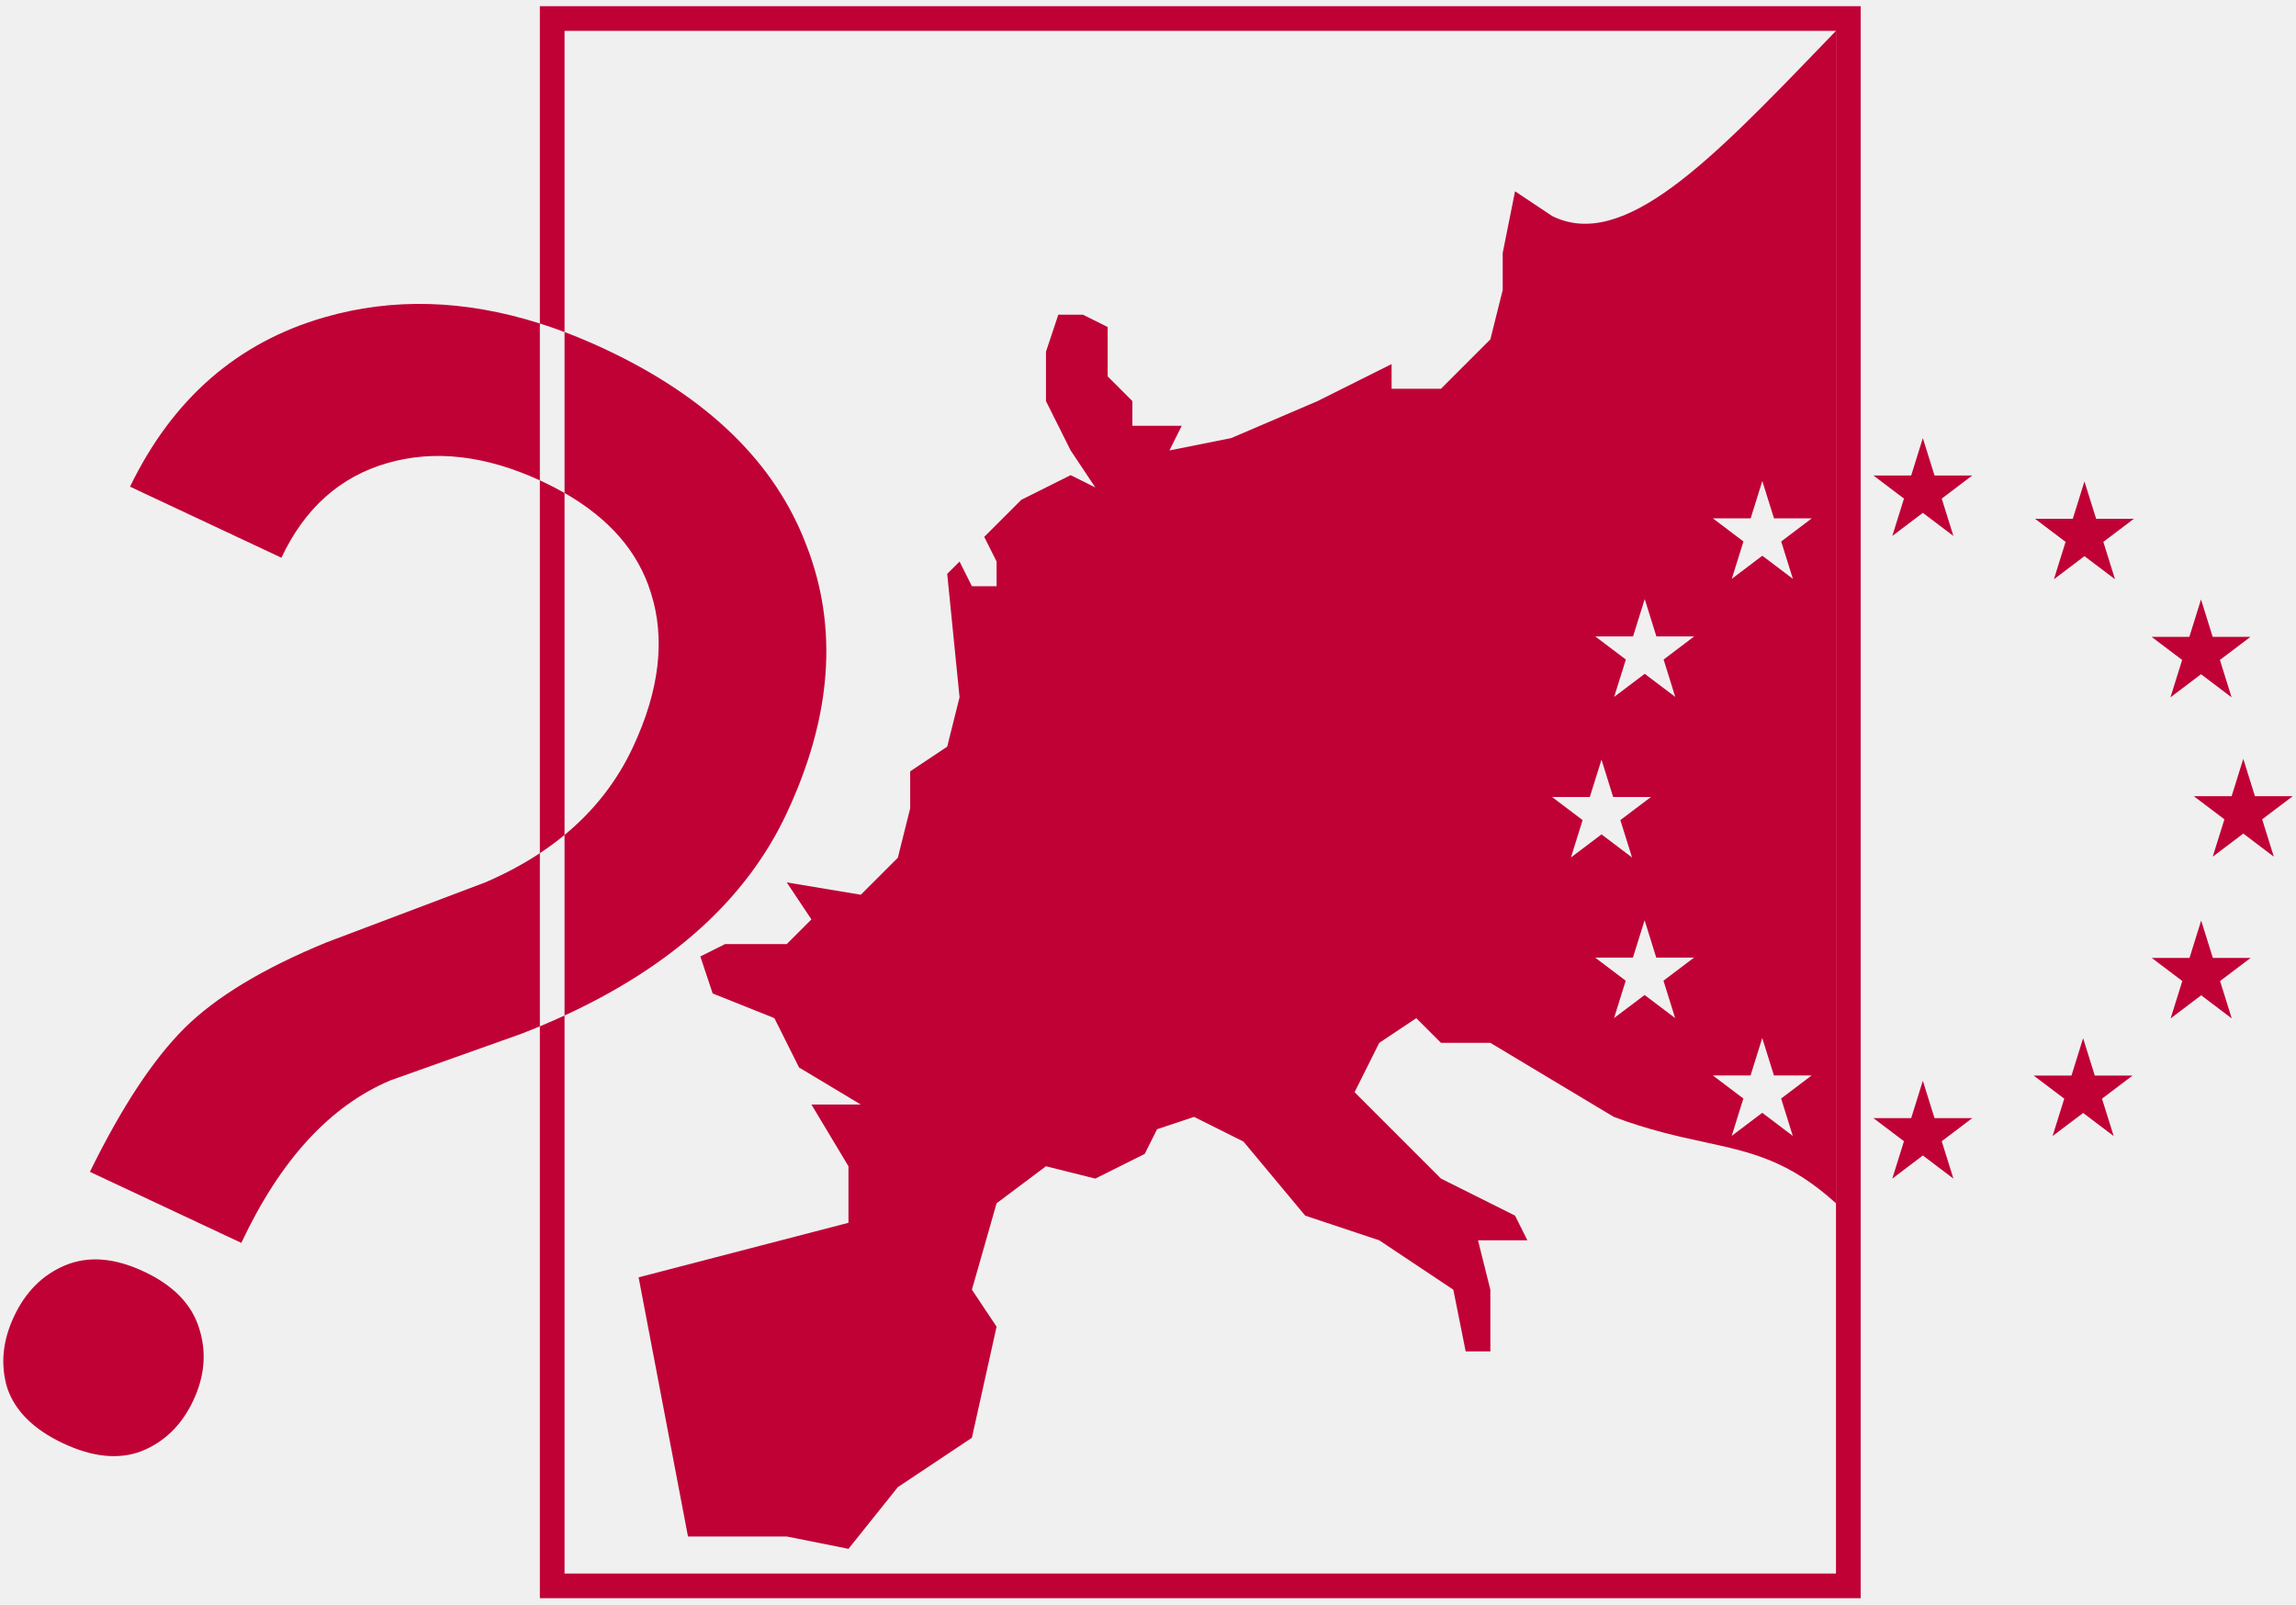
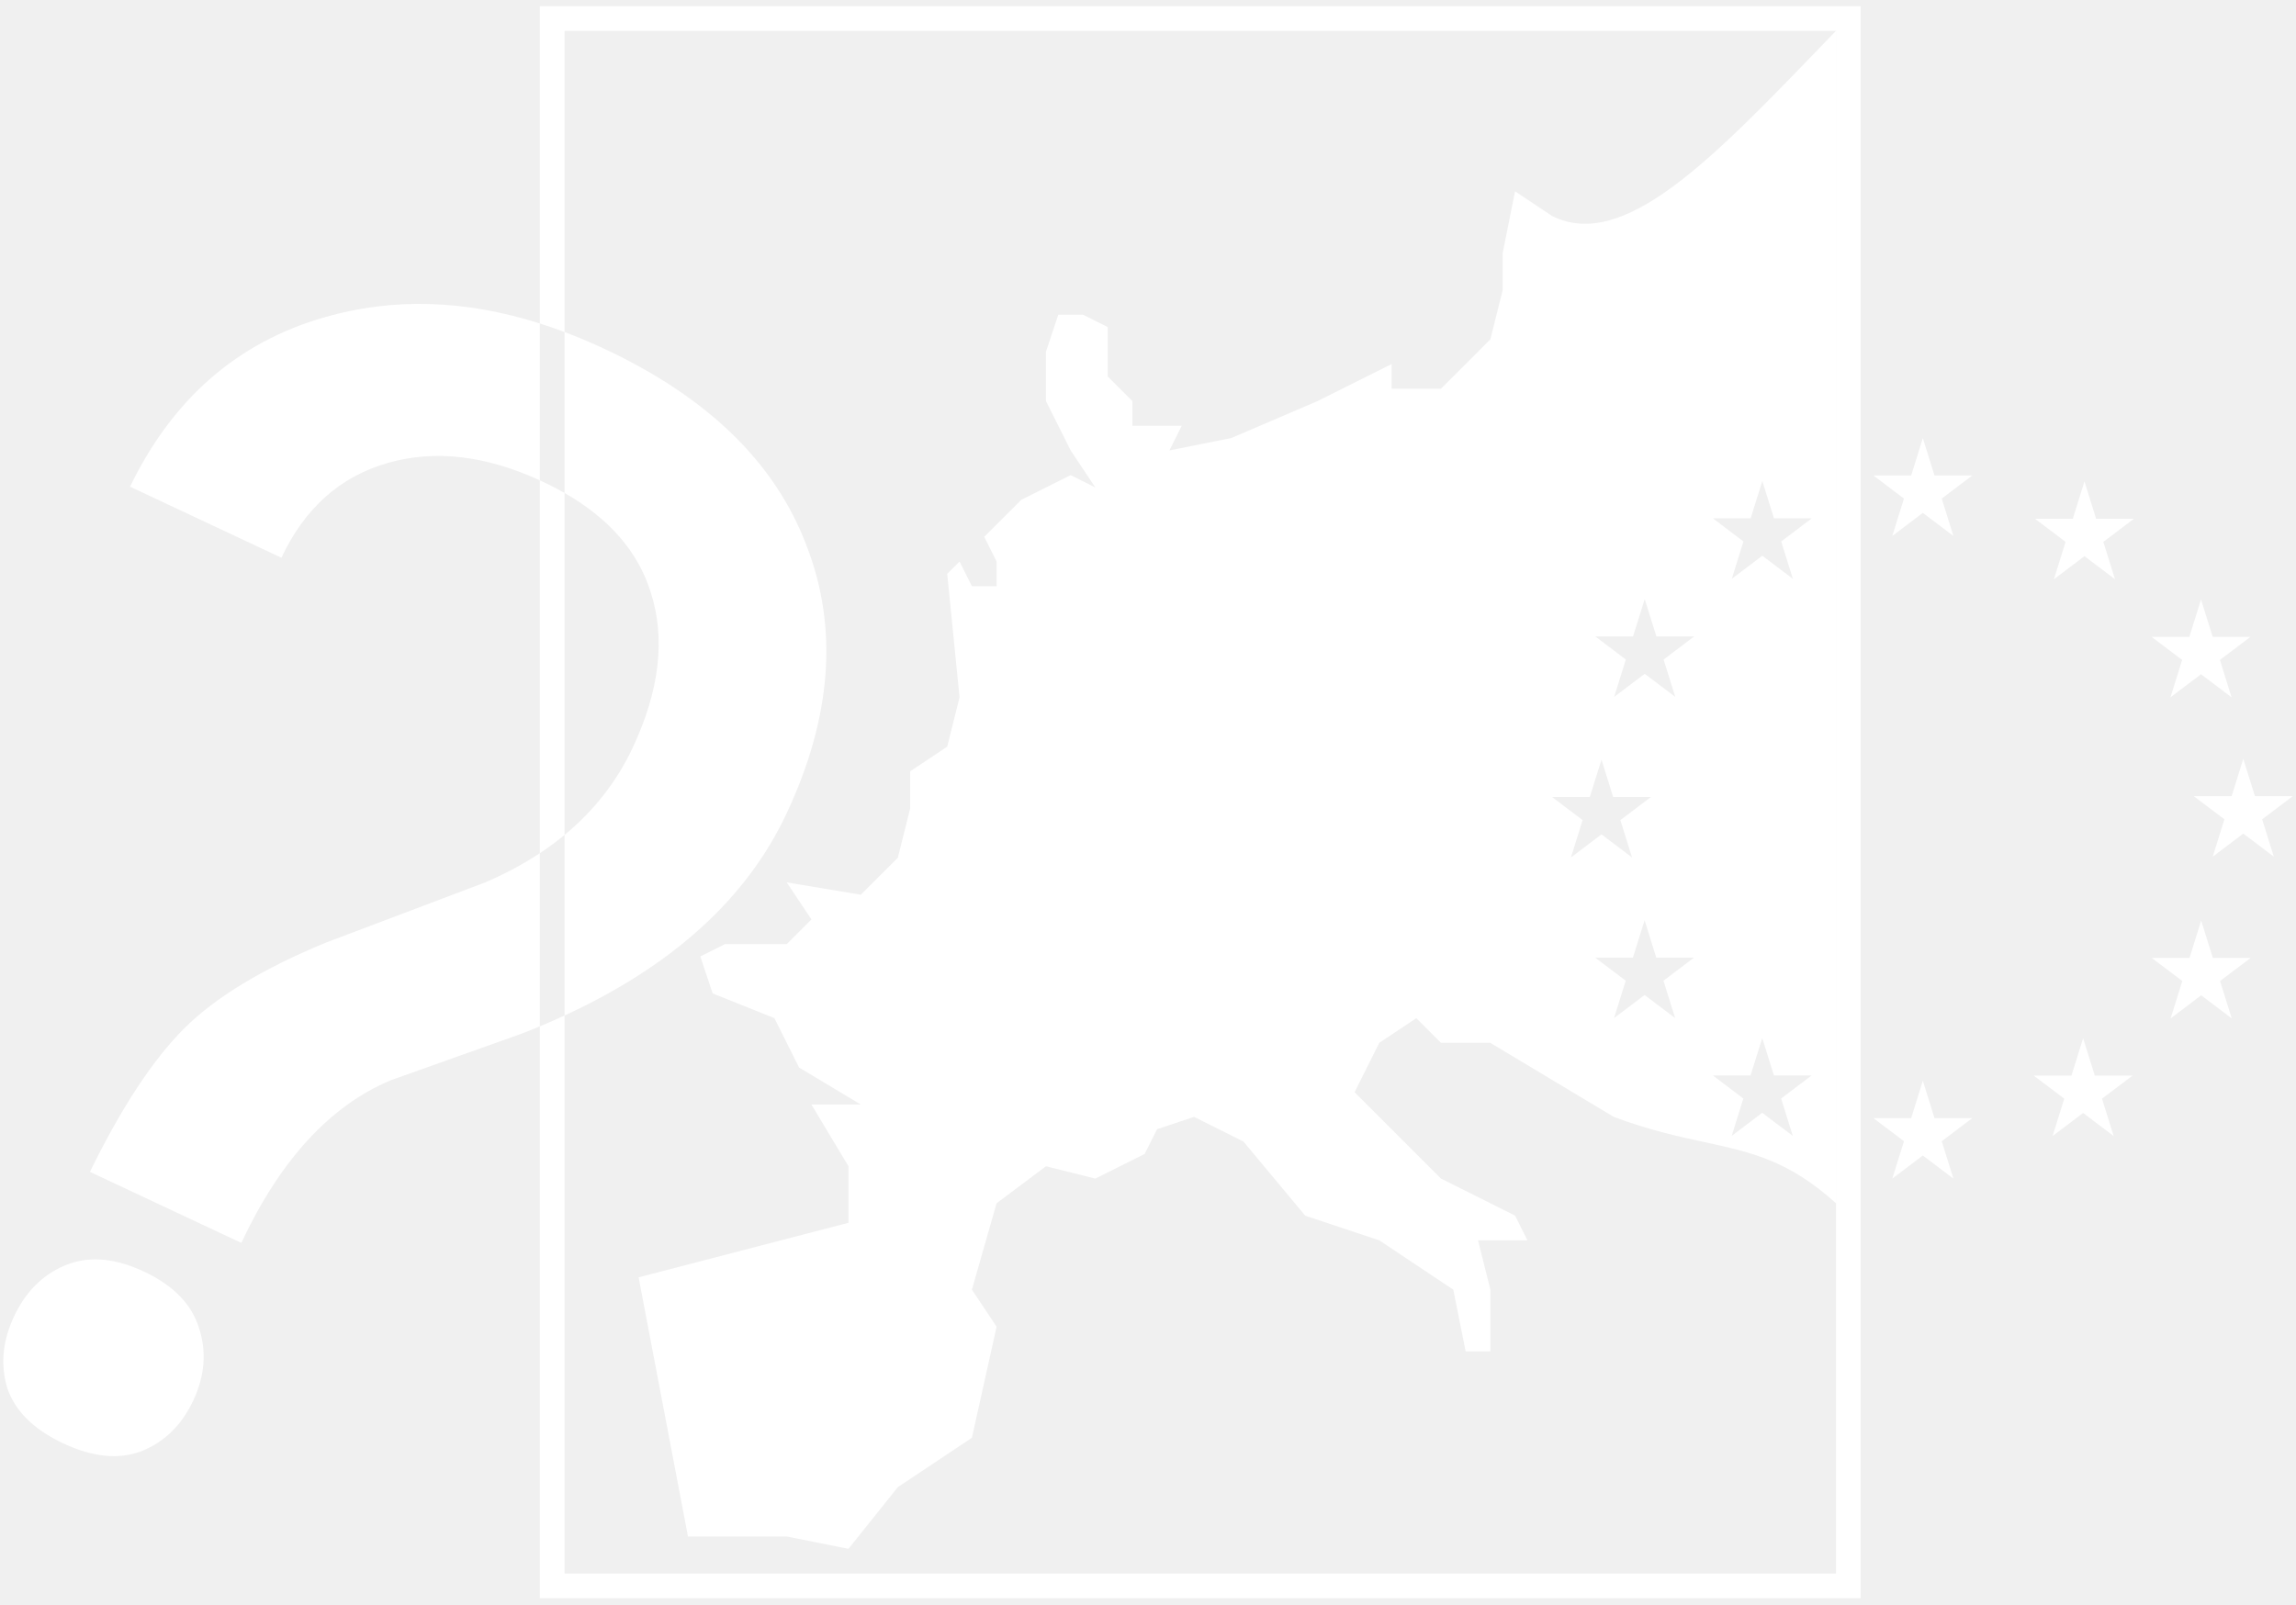
<svg xmlns="http://www.w3.org/2000/svg" width="93" height="65" viewBox="0 0 93 65" fill="none">
-   <path d="M77.885 17.75L78.358 19.264H79.887L78.65 20.2L79.123 21.714L77.885 20.778L76.648 21.714L77.121 20.2L75.883 19.264H77.413L77.885 17.75Z" fill="#C00136" />
-   <path d="M77.885 43.786L78.358 45.3H79.887L78.65 46.236L79.123 47.75L77.885 46.814L76.648 47.75L77.121 46.236L75.883 45.3H77.413L77.885 43.786Z" fill="#C00136" />
-   <path d="M84.377 42.063L84.85 43.577H86.379L85.142 44.512L85.615 46.026L84.377 45.091L83.14 46.026L83.613 44.512L82.375 43.577H83.905L84.377 42.063Z" fill="#C00136" />
-   <path d="M89.159 37.296L89.632 38.81H91.162L89.924 39.745L90.397 41.26L89.159 40.324L87.922 41.26L88.395 39.745L87.157 38.81H88.687L89.159 37.296Z" fill="#C00136" />
-   <path d="M90.865 30.744L91.337 32.258H92.867L91.629 33.194L92.102 34.708L90.865 33.772L89.627 34.708L90.1 33.194L88.862 32.258H90.392L90.865 30.744Z" fill="#C00136" />
-   <path d="M89.153 24.288L89.625 25.802H91.155L89.918 26.737L90.39 28.252L89.153 27.316L87.915 28.252L88.388 26.737L87.151 25.802H88.68L89.153 24.288Z" fill="#C00136" />
-   <path d="M84.431 19.504L84.904 21.018H86.434L85.196 21.954L85.669 23.468L84.431 22.532L83.194 23.468L83.667 21.954L82.429 21.018H83.959L84.431 19.504Z" fill="#C00136" />
-   <path fill-rule="evenodd" clip-rule="evenodd" d="M25.867 51.75L27.867 62.25H31.867L34.367 62.75L36.367 60.25L39.367 58.25L40.367 53.75L39.367 52.25L40.367 48.75L42.367 47.25L44.367 47.75L46.367 46.75L46.867 45.75L48.367 45.25L50.367 46.25L52.867 49.25L55.867 50.25L58.867 52.25L59.367 54.75H60.367V52.25L59.867 50.25H61.867L61.367 49.25L58.367 47.75L54.867 44.25L55.867 42.25L57.367 41.25L58.367 42.25H60.367L65.367 45.25C66.794 45.785 67.969 46.04 69.025 46.269C70.929 46.681 72.448 47.011 74.367 48.75V1.25C74.183 1.44 74.001 1.629 73.821 1.816C69.312 6.496 65.751 10.192 62.867 8.75L61.367 7.75L60.867 10.25V11.75L60.367 13.75L58.367 15.75H56.367V14.75L53.367 16.25L49.867 17.75L47.367 18.25L47.867 17.25H45.867V16.25L44.867 15.25V13.25L43.867 12.75H42.867L42.367 14.25V16.25L43.367 18.25L44.367 19.75L43.367 19.25L41.367 20.25L39.867 21.75L40.367 22.75V23.75H39.367L38.867 22.75L38.367 23.25L38.867 28.25L38.367 30.25L36.867 31.25V32.75L36.367 34.75L34.867 36.25L31.867 35.75L32.867 37.25L31.867 38.25H29.367L28.367 38.75L28.867 40.25L31.367 41.25L32.367 43.25L34.867 44.75H32.867L34.367 47.25V49.541L25.867 51.75ZM71.853 43.57L71.38 42.056L70.907 43.57H69.378L70.615 44.506L70.143 46.02L71.38 45.084L72.617 46.02L72.145 44.506L73.382 43.57H71.853ZM66.615 37.283L67.087 38.797H68.617L67.379 39.733L67.852 41.247L66.615 40.312L65.377 41.247L65.85 39.733L64.613 38.797H66.142L66.615 37.283ZM65.341 32.29L64.869 30.776L64.396 32.29H62.867L64.104 33.226L63.631 34.74L64.869 33.804L66.106 34.74L65.633 33.226L66.871 32.29H65.341ZM66.62 24.271L67.093 25.785H68.622L67.385 26.721L67.857 28.235L66.62 27.299L65.382 28.235L65.855 26.721L64.618 25.785H66.147L66.62 24.271ZM71.856 21.001L71.383 19.487L70.911 21.001H69.381L70.619 21.937L70.146 23.451L71.383 22.515L72.621 23.451L72.148 21.937L73.386 21.001H71.856Z" fill="#C00136" />
-   <path fill-rule="evenodd" clip-rule="evenodd" d="M21.867 0.25H75.367V64.75H21.867V41.582C22.208 41.439 22.541 41.293 22.867 41.143V63.75H74.367V1.25H22.867V13.452C22.532 13.326 22.198 13.21 21.867 13.105V0.25ZM21.867 19.461V13.105C18.817 12.139 15.909 12.056 13.141 12.855C9.617 13.87 6.992 16.157 5.267 19.717L11.399 22.596C12.344 20.585 13.781 19.305 15.711 18.755C17.607 18.214 19.659 18.45 21.867 19.461ZM22.867 19.972C22.589 19.813 22.296 19.662 21.988 19.517C21.948 19.498 21.907 19.479 21.867 19.461V34.566C21.202 35.005 20.47 35.398 19.669 35.744L13.226 38.18C10.652 39.237 8.732 40.399 7.463 41.664C6.195 42.93 4.921 44.867 3.642 47.476L9.775 50.355C11.352 46.996 13.367 44.8 15.821 43.768L21.115 41.884C21.37 41.785 21.62 41.684 21.867 41.582V34.566C22.219 34.333 22.552 34.087 22.867 33.828V41.143C27.249 39.122 30.245 36.398 31.855 32.969C33.692 29.058 33.963 25.436 32.668 22.104C31.406 18.76 28.687 16.108 24.51 14.147C23.958 13.888 23.41 13.656 22.867 13.452V19.972ZM22.867 19.972V33.828C24.064 32.839 24.985 31.66 25.629 30.289C26.718 27.968 26.962 25.871 26.358 23.996C25.844 22.351 24.68 21.01 22.867 19.972ZM0.568 53.334C1.035 52.339 1.722 51.651 2.63 51.268C3.571 50.873 4.638 50.956 5.831 51.517C7.025 52.077 7.77 52.845 8.067 53.82C8.374 54.774 8.295 55.748 7.828 56.742C7.361 57.737 6.662 58.42 5.732 58.793C4.813 59.143 3.756 59.038 2.563 58.478C1.369 57.917 0.614 57.172 0.296 56.24C0.01 55.297 0.101 54.328 0.568 53.334Z" fill="#C00136" />
+   <g clip-path="url(#clip0_1001_18)">
+     <path d="M77.885 17.75L78.358 19.264H79.887L78.65 20.2L79.123 21.714L77.885 20.778L76.648 21.714L77.121 20.2L75.883 19.264H77.413L77.885 17.75Z" fill="white" />
+     <path d="M77.885 43.786L78.358 45.3H79.887L78.65 46.236L79.123 47.75L77.885 46.814L76.648 47.75L77.121 46.236L75.883 45.3H77.413L77.885 43.786Z" fill="white" />
+     <path d="M84.377 42.063L84.85 43.577H86.379L85.142 44.512L85.615 46.026L84.377 45.091L83.14 46.026L83.613 44.512L82.375 43.577H83.905L84.377 42.063Z" fill="white" />
+     <path d="M89.159 37.296L89.632 38.81H91.162L89.924 39.745L90.397 41.26L89.159 40.324L87.922 41.26L88.395 39.745L87.157 38.81H88.687L89.159 37.296Z" fill="white" />
+     <path d="M90.865 30.744L91.337 32.258H92.867L91.629 33.194L92.102 34.708L90.865 33.772L89.627 34.708L90.1 33.194L88.862 32.258H90.392L90.865 30.744Z" fill="white" />
+     <path d="M89.153 24.288L89.625 25.802H91.155L89.918 26.737L90.39 28.252L89.153 27.316L87.915 28.252L88.388 26.737L87.151 25.802H88.68L89.153 24.288Z" fill="white" />
+     <path d="M84.431 19.504L84.904 21.018H86.434L85.196 21.954L85.669 23.468L84.431 22.532L83.194 23.468L83.667 21.954L82.429 21.018H83.959L84.431 19.504Z" fill="white" />
+     <path fill-rule="evenodd" clip-rule="evenodd" d="M25.867 51.75L27.867 62.25H31.867L34.367 62.75L36.367 60.25L39.367 58.25L40.367 53.75L39.367 52.25L40.367 48.75L42.367 47.25L44.367 47.75L46.367 46.75L46.867 45.75L48.367 45.25L50.367 46.25L52.867 49.25L55.867 50.25L58.867 52.25L59.367 54.75H60.367V52.25L59.867 50.25H61.867L61.367 49.25L58.367 47.75L54.867 44.25L55.867 42.25L57.367 41.25L58.367 42.25H60.367L65.367 45.25C66.794 45.785 67.969 46.04 69.025 46.269C70.929 46.681 72.448 47.011 74.367 48.75V1.25C74.183 1.44 74.001 1.629 73.821 1.816C69.312 6.496 65.751 10.192 62.867 8.75L61.367 7.75L60.867 10.25V11.75L60.367 13.75L58.367 15.75H56.367V14.75L53.367 16.25L49.867 17.75L47.367 18.25L47.867 17.25H45.867V16.25L44.867 15.25V13.25L43.867 12.75H42.867L42.367 14.25V16.25L43.367 18.25L44.367 19.75L43.367 19.25L41.367 20.25L39.867 21.75L40.367 22.75V23.75H39.367L38.867 22.75L38.367 23.25L38.867 28.25L38.367 30.25L36.867 31.25V32.75L36.367 34.75L34.867 36.25L31.867 35.75L32.867 37.25L31.867 38.25H29.367L28.367 38.75L28.867 40.25L31.367 41.25L32.367 43.25L34.867 44.75H32.867L34.367 47.25V49.541L25.867 51.75ZM71.853 43.57L71.38 42.056L70.907 43.57H69.378L70.615 44.506L70.143 46.02L71.38 45.084L72.617 46.02L72.145 44.506L73.382 43.57H71.853ZM66.615 37.283L67.087 38.797H68.617L67.379 39.733L67.852 41.247L66.615 40.312L65.377 41.247L65.85 39.733L64.613 38.797H66.142L66.615 37.283ZM65.341 32.29L64.869 30.776L64.396 32.29H62.867L64.104 33.226L63.631 34.74L64.869 33.804L66.106 34.74L65.633 33.226L66.871 32.29H65.341ZM66.62 24.271L67.093 25.785H68.622L67.385 26.721L67.857 28.235L66.62 27.299L65.382 28.235L65.855 26.721L64.618 25.785H66.147L66.62 24.271ZM71.856 21.001L71.383 19.487L70.911 21.001H69.381L70.619 21.937L70.146 23.451L71.383 22.515L72.621 23.451L72.148 21.937L73.386 21.001H71.856Z" fill="white" />
+     <path fill-rule="evenodd" clip-rule="evenodd" d="M21.867 0.25H75.367V64.75H21.867V41.582C22.208 41.439 22.541 41.293 22.867 41.143V63.75H74.367V1.25H22.867V13.452C22.532 13.326 22.198 13.21 21.867 13.105V0.25ZM21.867 19.461V13.105C18.817 12.139 15.909 12.056 13.141 12.855C9.617 13.87 6.992 16.157 5.267 19.717L11.399 22.596C12.344 20.585 13.781 19.305 15.711 18.755C17.607 18.214 19.659 18.45 21.867 19.461ZM22.867 19.972C22.589 19.813 22.296 19.662 21.988 19.517C21.948 19.498 21.907 19.479 21.867 19.461V34.566C21.202 35.005 20.47 35.398 19.669 35.744L13.226 38.18C10.652 39.237 8.732 40.399 7.463 41.664C6.195 42.93 4.921 44.867 3.642 47.476L9.775 50.355C11.352 46.996 13.367 44.8 15.821 43.768L21.115 41.884C21.37 41.785 21.62 41.684 21.867 41.582V34.566C22.219 34.333 22.552 34.087 22.867 33.828V41.143C27.249 39.122 30.245 36.398 31.855 32.969C33.692 29.058 33.963 25.436 32.668 22.104C31.406 18.76 28.687 16.108 24.51 14.147C23.958 13.888 23.41 13.656 22.867 13.452V19.972ZM22.867 19.972V33.828C24.064 32.839 24.985 31.66 25.629 30.289C26.718 27.968 26.962 25.871 26.358 23.996C25.844 22.351 24.68 21.01 22.867 19.972ZM0.568 53.334C1.035 52.339 1.722 51.651 2.63 51.268C3.571 50.873 4.638 50.956 5.831 51.517C7.025 52.077 7.77 52.845 8.067 53.82C8.374 54.774 8.295 55.748 7.828 56.742C7.361 57.737 6.662 58.42 5.732 58.793C4.813 59.143 3.756 59.038 2.563 58.478C1.369 57.917 0.614 57.172 0.296 56.24C0.01 55.297 0.101 54.328 0.568 53.334Z" fill="white" />
+   </g>
+   <defs>
+     <clipPath id="clip0_1001_18">
+       <rect width="93" height="65" fill="white" />
+     </clipPath>
+   </defs>
</svg>
